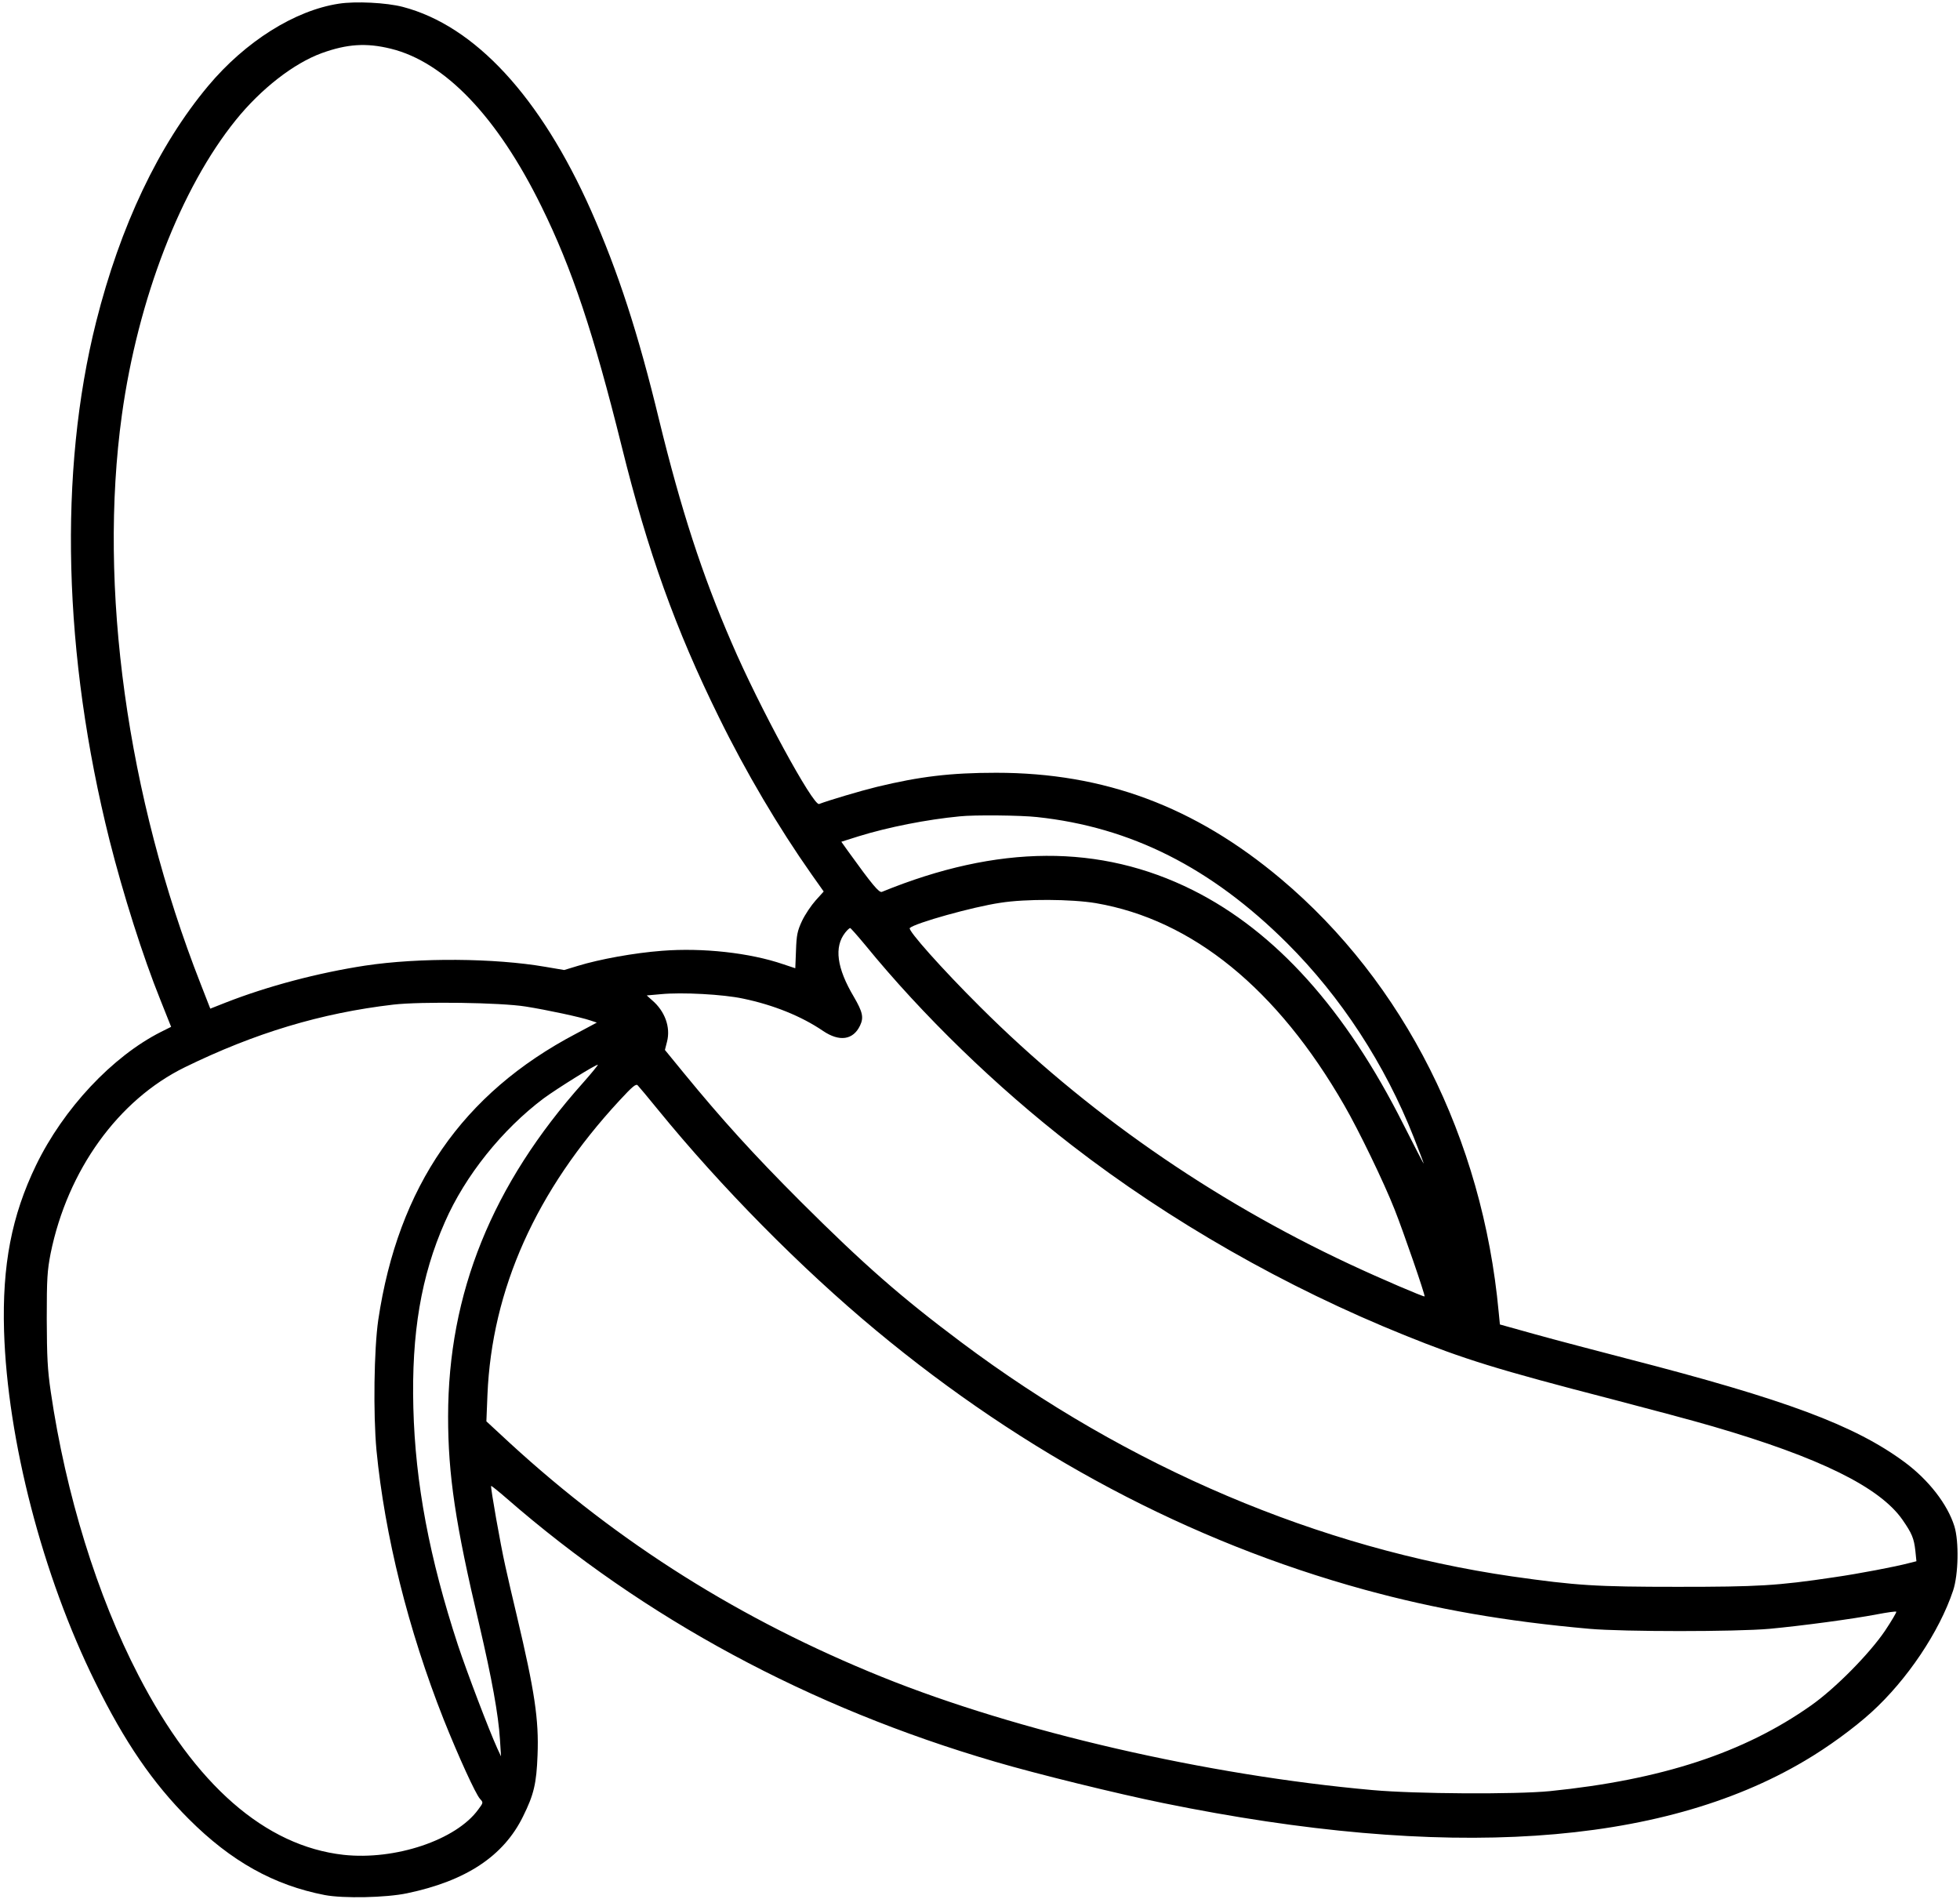
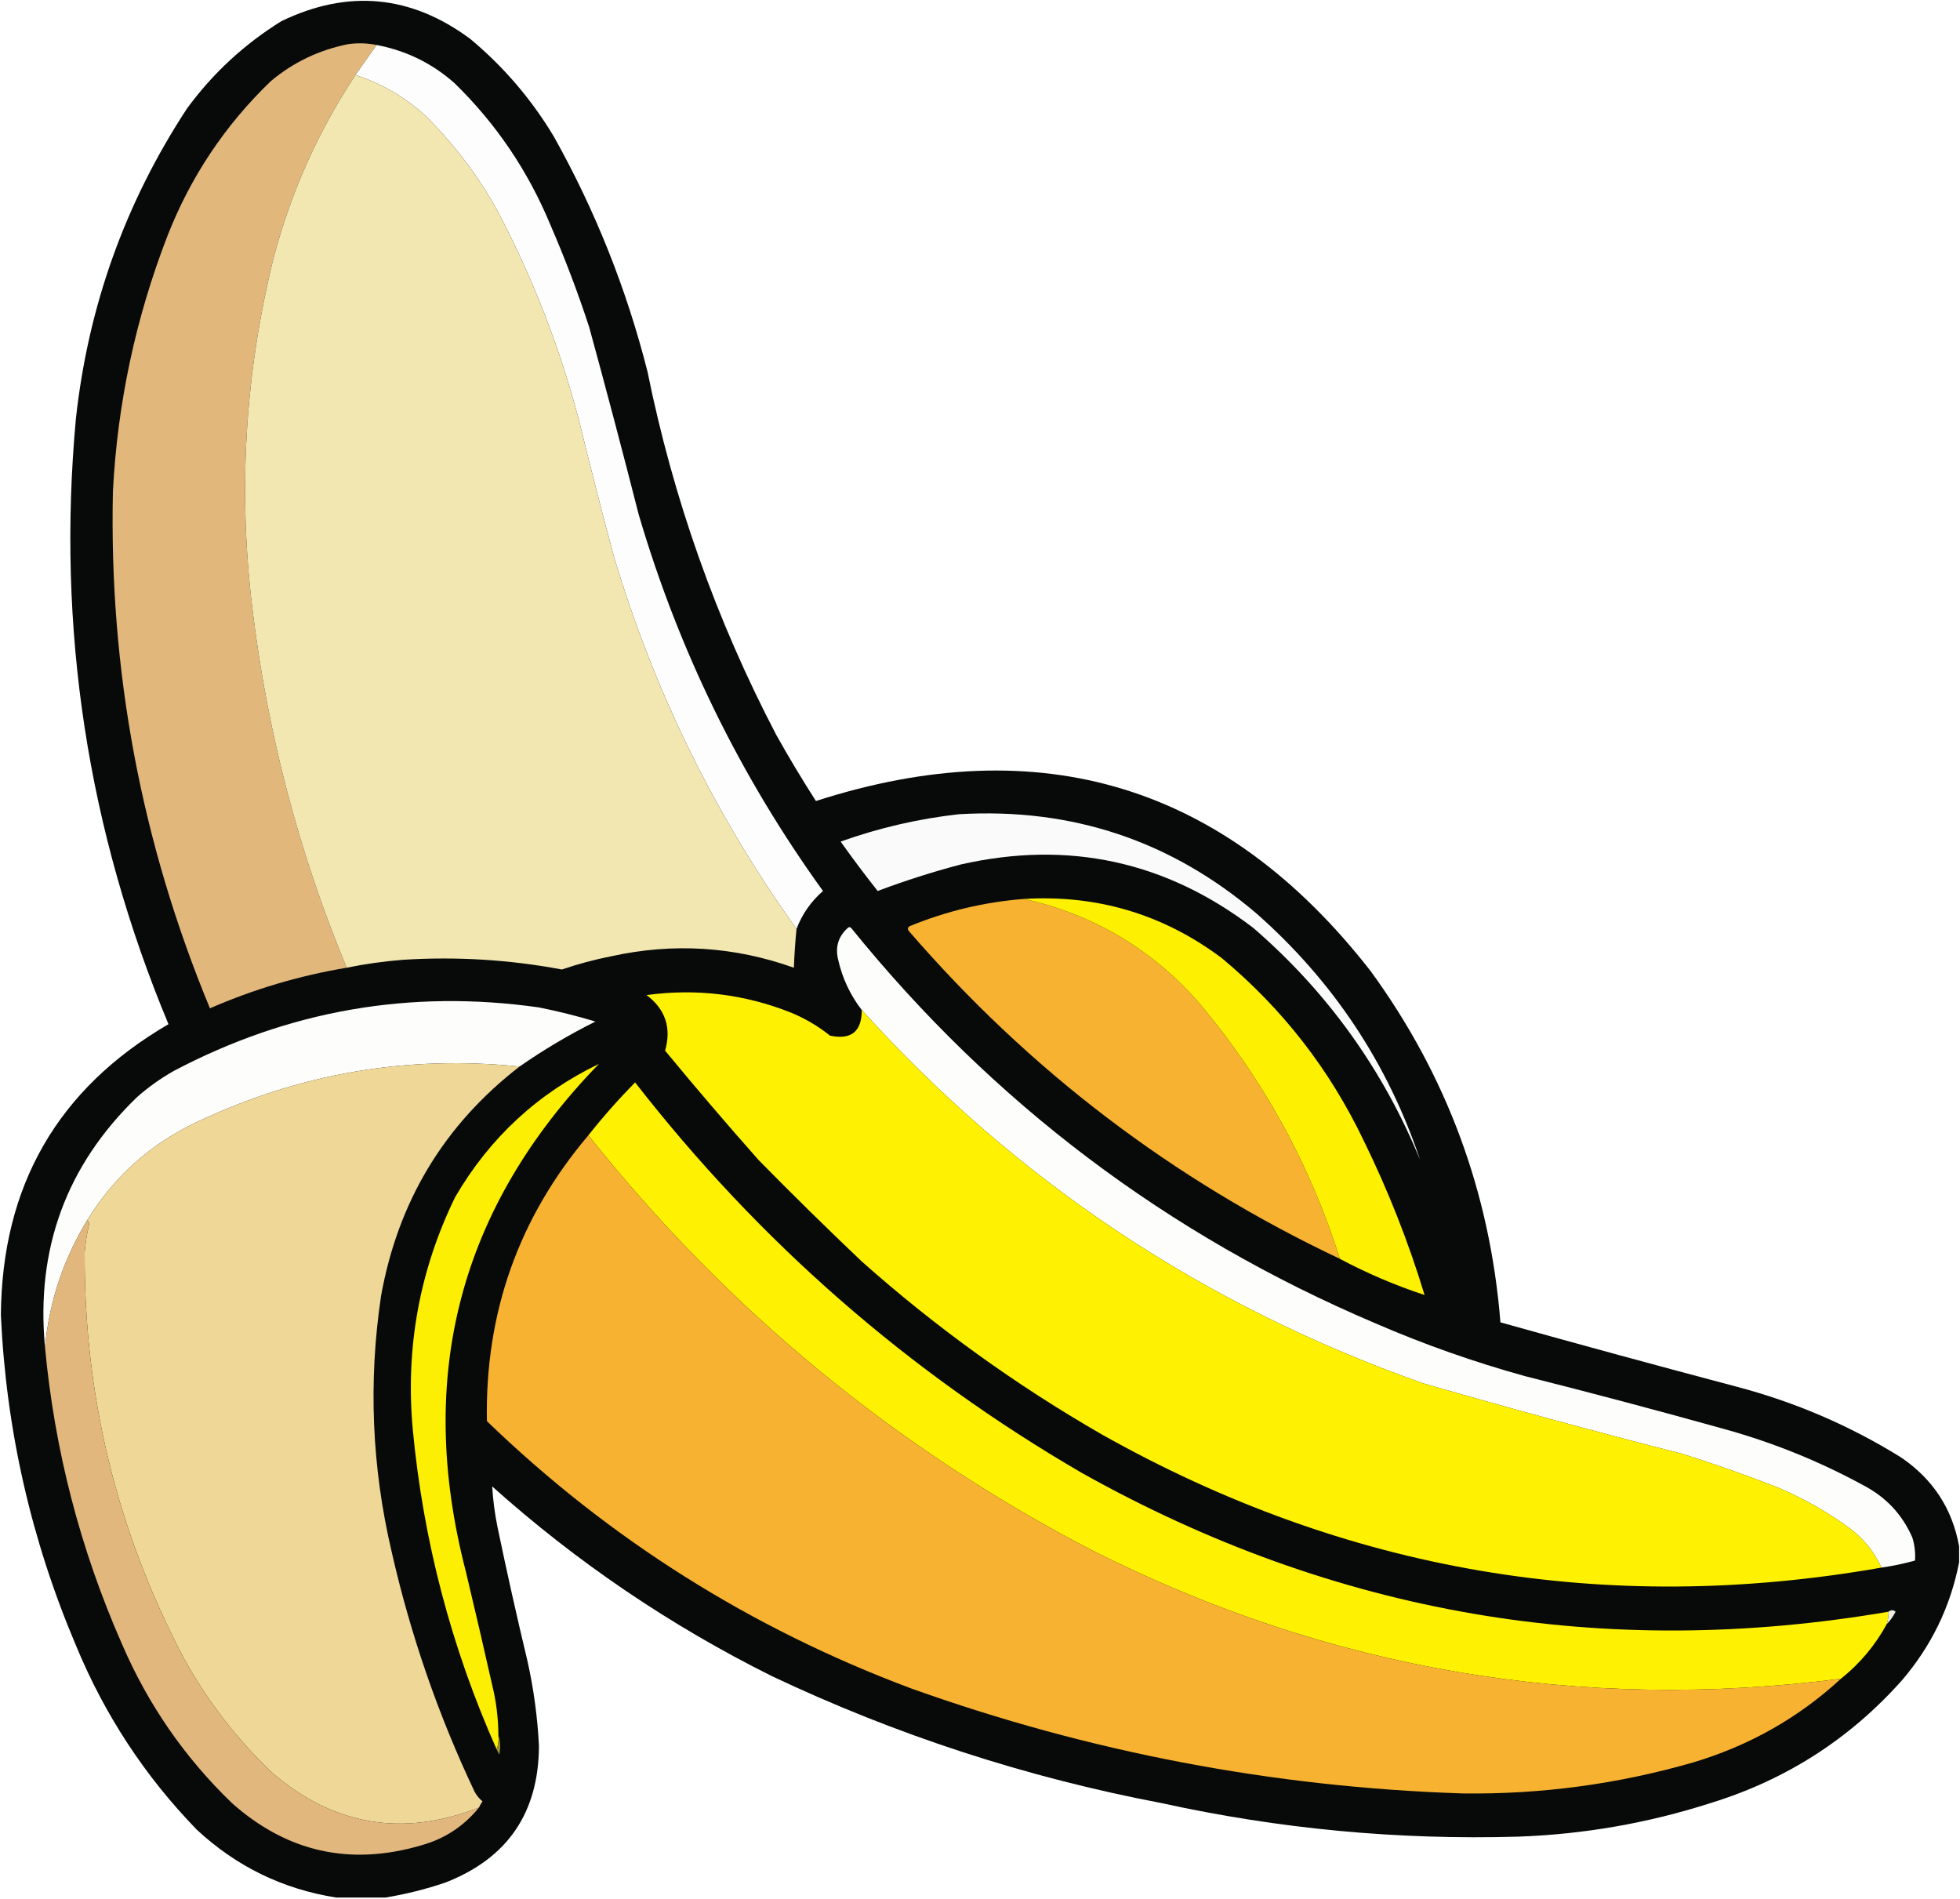
- <svg xmlns="http://www.w3.org/2000/svg" version="1.0" width="1111pt" height="1076pt" viewBox="0 0 1111 1076" preserveAspectRatio="xMidYMid meet">
-   <g transform="translate(0,1076) scale(0.1,-0.1)" fill="#000000" stroke="none">
-     <path d="M1920 10739 c-249 -38 -529 -214 -740 -466 -281 -336 -498 -793 -635 -1337 -214 -851 -187 -1889 76 -2939 77 -305 189 -659 288 -904 12 -29 30 -75 41 -103 l20 -50 -58 -29 c-275 -139 -552 -434 -708 -756 -138 -286 -192 -565 -181 -940 19 -616 218 -1386 517 -1990 166 -338 326 -571 530 -775 240 -240 482 -375 771 -431 106 -20 347 -15 466 10 335 70 548 211 658 436 61 123 76 186 82 347 8 201 -16 361 -117 788 -23 96 -53 225 -66 285 -27 120 -85 448 -80 453 2 1 41 -30 87 -70 784 -683 1715 -1185 2769 -1493 234 -69 694 -182 955 -235 1598 -326 2815 -246 3635 240 131 77 279 185 379 276 201 183 384 455 462 689 30 90 34 278 7 365 -39 124 -145 261 -281 362 -284 210 -673 355 -1577 588 -173 45 -406 106 -517 137 l-201 56 -7 71 c-91 983 -536 1867 -1235 2455 -488 410 -1001 601 -1613 601 -259 0 -433 -21 -677 -80 -94 -23 -272 -76 -327 -97 -33 -13 -341 553 -495 912 -169 389 -288 758 -412 1265 -118 489 -232 839 -385 1185 -287 646 -659 1049 -1068 1156 -92 24 -268 33 -363 18z m295 -255 c307 -75 605 -387 854 -894 174 -353 296 -720 455 -1360 148 -598 305 -1036 551 -1535 153 -312 339 -626 524 -889 l70 -99 -46 -51 c-25 -28 -60 -80 -77 -116 -26 -56 -31 -79 -34 -167 l-4 -101 -69 23 c-190 65 -457 94 -686 76 -159 -12 -355 -48 -476 -85 l-79 -24 -106 18 c-290 50 -716 53 -1022 7 -267 -41 -552 -116 -792 -210 l-86 -34 -55 141 c-417 1063 -581 2249 -446 3225 91 656 334 1285 646 1671 143 177 328 321 487 379 144 52 253 59 391 25z m3663 -4355 c533 -57 988 -287 1417 -714 306 -305 555 -686 719 -1102 31 -78 56 -145 56 -148 0 -3 -52 97 -115 222 -328 652 -723 1092 -1194 1328 -525 262 -1104 259 -1762 -10 -16 -6 -54 39 -193 232 l-37 52 98 31 c168 52 386 95 573 113 83 9 349 6 438 -4z m334 -488 c547 -94 1028 -485 1408 -1146 81 -140 224 -435 285 -590 49 -123 175 -488 170 -493 -4 -4 -250 101 -425 183 -785 367 -1501 866 -2096 1460 -215 214 -410 433 -397 445 29 28 357 120 513 143 144 23 404 21 542 -2z m-1307 -238 c324 -397 742 -803 1170 -1134 557 -431 1212 -805 1887 -1077 334 -135 523 -194 1173 -362 215 -56 473 -125 575 -155 604 -176 945 -344 1074 -529 54 -78 65 -105 73 -176 l6 -59 -44 -11 c-71 -19 -284 -60 -424 -80 -321 -48 -431 -54 -885 -54 -465 0 -573 7 -939 59 -1094 159 -2174 617 -3122 1327 -342 256 -552 440 -910 797 -271 271 -448 467 -662 728 l-108 132 12 47 c21 82 -12 173 -85 235 l-30 27 79 7 c120 12 356 -1 467 -25 173 -36 331 -100 453 -183 93 -63 171 -52 210 30 22 46 15 77 -35 163 -97 163 -113 283 -49 364 11 14 24 26 28 26 3 0 42 -44 86 -97z m-1925 -348 c120 -19 312 -60 367 -79 l36 -12 -118 -63 c-643 -338 -1008 -865 -1121 -1623 -24 -166 -29 -531 -10 -738 47 -482 179 -1015 381 -1526 84 -210 181 -423 206 -450 19 -21 19 -21 -10 -60 -125 -173 -471 -289 -764 -257 -444 50 -841 396 -1162 1017 -234 451 -412 1026 -497 1606 -19 129 -22 198 -23 415 0 231 3 272 22 371 96 471 383 870 761 1055 397 194 771 307 1182 355 158 18 607 12 750 -11z m325 -432 c-516 -578 -765 -1194 -765 -1892 0 -330 41 -608 177 -1181 71 -305 108 -507 117 -650 l6 -95 -21 45 c-49 108 -171 429 -223 585 -162 494 -242 918 -253 1346 -11 422 44 748 179 1053 115 263 325 524 559 700 79 58 301 196 308 191 1 -2 -36 -48 -84 -102z m425 -153 c358 -439 810 -897 1235 -1250 846 -703 1778 -1198 2769 -1470 405 -111 802 -180 1276 -222 193 -17 830 -17 1020 0 183 17 474 56 609 82 58 11 107 18 110 15 2 -3 -26 -51 -64 -108 -88 -130 -282 -327 -420 -424 -380 -268 -847 -421 -1480 -485 -194 -19 -762 -16 -1005 6 -941 84 -2012 331 -2780 641 -800 323 -1490 757 -2109 1325 l-134 124 6 150 c25 598 275 1157 748 1668 75 81 94 97 104 86 7 -7 59 -69 115 -138z" />
+ <svg xmlns="http://www.w3.org/2000/svg" version="1.1" width="1111px" height="1076px" style="shape-rendering:geometricPrecision; text-rendering:geometricPrecision; image-rendering:optimizeQuality; fill-rule:evenodd; clip-rule:evenodd">
+   <g>
+     <path style="opacity:0.994" fill="#060908" d="M 1110.5,876.5 C 1110.5,879.5 1110.5,882.5 1110.5,885.5C 1105.6,910.641 1094.76,932.974 1078,952.5C 1048.44,985.675 1012.28,1008.84 969.5,1022C 934.054,1033.35 897.721,1039.68 860.5,1041C 792.4,1042.95 725.067,1036.62 658.5,1022C 581.691,1007.4 508.024,983.396 437.5,950C 379.735,921.219 326.901,885.385 279,842.5C 279.447,850.192 280.447,857.859 282,865.5C 287.284,890.919 292.951,916.253 299,941.5C 302.521,957.317 304.688,973.317 305.5,989.5C 305.35,1027.46 287.683,1053.29 252.5,1067C 241.27,1070.81 229.937,1073.64 218.5,1075.5C 209.167,1075.5 199.833,1075.5 190.5,1075.5C 160.265,1070.72 133.932,1057.88 111.5,1037C 82.065,1006.67 59.231,971.833 43,932.5C 17.64,872.724 3.473,810.39 0.5,745.5C 1.025,672.066 32.692,617.066 95.5,580.5C 49.611,470.503 32.111,356.169 43,237.5C 49.96,173.606 70.96,114.94 106,61.5C 120.619,41.548 138.452,25.048 159.5,12C 197.236,-6.205 232.903,-2.872 266.5,22C 285.491,37.826 301.324,56.326 314,77.5C 337.469,119.45 355.136,163.784 367,210.5C 381.612,282.673 405.945,351.339 440,416.5C 447.123,429.249 454.623,441.749 462.5,454C 590.14,412.937 694.973,445.104 777,550.5C 820.122,609.674 844.622,676.007 850.5,749.5C 895.073,761.977 939.74,774.144 984.5,786C 1017.59,794.716 1048.59,808.05 1077.5,826C 1095.66,838.293 1106.66,855.127 1110.5,876.5 Z" />
+   </g>
+   <g>
+     <path style="opacity:1" fill="#e2b77c" d="M 213.5,25.5 C 209.525,31.149 205.525,36.815 201.5,42.5C 180.333,74.45 164.833,109.117 155,146.5C 138.893,211.704 134.893,277.704 143,344.5C 151.461,415.012 169.294,483.012 196.5,548.5C 169.704,552.99 143.871,560.656 119,571.5C 80.106,477.699 61.773,380.032 64,278.5C 66.592,228.472 76.925,180.139 95,133.5C 108.141,100.043 127.641,70.876 153.5,46C 166.326,35.255 180.992,28.255 197.5,25C 202.885,24.267 208.218,24.433 213.5,25.5 Z" />
+   </g>
+   <g>
+     <path style="opacity:1" fill="#fdfdfd" d="M 213.5,25.5 C 230.167,28.667 244.834,35.834 257.5,47C 281.145,70.004 299.312,96.838 312,127.5C 320.246,146.479 327.579,165.813 334,185.5C 343.642,220.733 352.975,256.067 362,291.5C 384.754,368.838 419.588,440.004 466.5,505C 459.659,510.987 454.659,518.154 451.5,526.5C 405.358,462.211 370.858,391.878 348,315.5C 341.02,289.581 334.353,263.581 328,237.5C 317.128,196.423 301.794,157.09 282,119.5C 270.852,99.344 257.019,81.177 240.5,65C 229.098,54.772 216.098,47.272 201.5,42.5C 205.525,36.815 209.525,31.149 213.5,25.5 Z" />
+   </g>
+   <g>
+     <path style="opacity:1" fill="#f2e6b1" d="M 201.5,42.5 C 216.098,47.272 229.098,54.772 240.5,65C 257.019,81.177 270.852,99.344 282,119.5C 301.794,157.09 317.128,196.423 328,237.5C 334.353,263.581 341.02,289.581 348,315.5C 370.858,391.878 405.358,462.211 451.5,526.5C 450.773,533.8 450.273,541.133 450,548.5C 416.196,536.44 381.696,534.273 346.5,542C 336.992,543.877 327.658,546.377 318.5,549.5C 288.758,543.921 258.758,542.088 228.5,544C 217.695,544.85 207.028,546.35 196.5,548.5C 169.294,483.012 151.461,415.012 143,344.5C 134.893,277.704 138.893,211.704 155,146.5C 164.833,109.117 180.333,74.45 201.5,42.5 Z" />
+   </g>
+   <g>
+     <path style="opacity:1" fill="#fafafa" d="M 543.5,461.5 C 607.654,457.718 663.988,476.551 712.5,518C 755.791,556.282 786.624,602.782 805,657.5C 783.895,606.082 752.395,562.249 710.5,526C 660.948,488.117 605.614,476.117 544.5,490C 528.471,494.233 512.804,499.233 497.5,505C 490.257,495.846 483.257,486.512 476.5,477C 498.335,469.211 520.668,464.045 543.5,461.5 Z" />
+   </g>
+   <g>
+     <path style="opacity:1" fill="#f7b232" d="M 580.5,509.5 C 618.984,518.128 651.484,537.128 678,566.5C 714.974,609.756 742.141,658.756 759.5,713.5C 664.98,668.801 583.48,606.801 515,527.5C 514.383,526.551 514.549,525.718 515.5,525C 536.366,516.412 558.032,511.246 580.5,509.5 Z" />
+   </g>
+   <g>
+     <path style="opacity:1" fill="#fdf001" d="M 580.5,509.5 C 622.017,507.041 659.35,518.208 692.5,543C 726.901,571.645 753.734,606.145 773,646.5C 786.862,674.756 798.362,703.922 807.5,734C 790.943,728.557 774.943,721.723 759.5,713.5C 742.141,658.756 714.974,609.756 678,566.5C 651.484,537.128 618.984,518.128 580.5,509.5 Z" />
+   </g>
+   <g>
+     <path style="opacity:1" fill="#fdfdfc" d="M 1066.5,888.5 C 1062.6,880.078 1056.93,872.911 1049.5,867C 1036.49,857.335 1022.49,849.335 1007.5,843C 989.726,836.075 971.726,829.742 953.5,824C 904.307,811.451 855.307,798.118 806.5,784C 682.364,740.145 576.364,669.645 488.5,572.5C 481.865,563.894 477.365,554.227 475,543.5C 473.428,536.551 475.261,530.718 480.5,526C 481.167,525.333 481.833,525.333 482.5,526C 562.811,625.293 661.811,699.96 779.5,750C 807.115,761.971 835.448,771.971 864.5,780C 902.297,789.532 939.963,799.532 977.5,810C 1005.13,817.655 1031.46,828.321 1056.5,842C 1069.14,848.637 1078.31,858.47 1084,871.5C 1085.29,875.73 1085.79,880.064 1085.5,884.5C 1079.26,886.247 1072.92,887.58 1066.5,888.5 Z" />
+   </g>
+   <g>
+     <path style="opacity:1" fill="#fef101" d="M 488.5,572.5 C 576.364,669.645 682.364,740.145 806.5,784C 855.307,798.118 904.307,811.451 953.5,824C 971.726,829.742 989.726,836.075 1007.5,843C 1022.49,849.335 1036.49,857.335 1049.5,867C 1056.93,872.911 1062.6,880.078 1066.5,888.5C 910.165,915.944 762.832,890.778 624.5,813C 575.816,784.983 530.483,752.316 488.5,715C 468.695,696.195 449.195,677.029 430,657.5C 411.959,637.128 394.292,616.461 377,595.5C 380.69,582.569 377.19,572.069 366.5,564C 394.712,560.14 422.045,563.474 448.5,574C 456.493,577.325 463.826,581.659 470.5,587C 482.473,589.519 488.473,584.686 488.5,572.5 Z" />
+   </g>
+   <g>
+     <path style="opacity:1" fill="#fdfdfc" d="M 294.5,604.5 C 230.538,597.952 169.538,608.452 111.5,636C 85.316,648.351 64.65,666.851 49.5,691.5C 35.951,713.714 27.951,737.714 25.5,763.5C 20.297,707.793 37.63,660.627 77.5,622C 83.972,616.264 90.972,611.264 98.5,607C 163.606,572.649 232.606,560.649 305.5,571C 316.292,573.159 326.959,575.825 337.5,579C 322.479,586.504 308.145,595.004 294.5,604.5 Z" />
+   </g>
+   <g>
+     <path style="opacity:1" fill="#eed797" d="M 294.5,604.5 C 251.796,637.528 225.63,680.862 216,734.5C 208.739,783.19 210.739,831.523 222,879.5C 232.698,926.596 248.365,971.929 269,1015.5C 270.141,1017.61 271.641,1019.44 273.5,1021C 272.695,1022.11 272.028,1023.28 271.5,1024.5C 228.511,1041.34 189.511,1034.84 154.5,1005C 134.222,985.734 117.389,963.901 104,939.5C 66.163,867.485 47.496,790.819 48,709.5C 48.466,704.274 49.299,699.107 50.5,694C 50.472,692.93 50.139,692.097 49.5,691.5C 64.65,666.851 85.316,648.351 111.5,636C 169.538,608.452 230.538,597.952 294.5,604.5 Z" />
+   </g>
+   <g>
+     <path style="opacity:1" fill="#fcef04" d="M 282.5,983.5 C 282.806,986.385 282.473,989.052 281.5,991.5C 255.817,933.767 239.983,873.433 234,810.5C 229.718,764.187 237.718,720.187 258,678.5C 277.566,644.927 304.733,619.76 339.5,603C 260.56,684.238 235.394,780.071 264,890.5C 269.489,913.455 274.822,936.455 280,959.5C 281.632,967.422 282.465,975.422 282.5,983.5 Z" />
+   </g>
+   <g>
+     <path style="opacity:1" fill="#fef101" d="M 1070.5,913.5 C 1070.55,915.903 1070.22,918.236 1069.5,920.5C 1062.97,932.507 1054.31,942.841 1043.5,951.5C 894.745,970.512 753.411,946.346 619.5,879C 507.554,820.907 412.221,742.407 333.5,643.5C 341.753,633.074 350.587,623.074 360,613.5C 430.428,703.96 514.928,777.793 613.5,835C 756.525,915.002 908.858,941.169 1070.5,913.5 Z" />
+   </g>
+   <g>
+     <path style="opacity:1" fill="#f7b232" d="M 333.5,643.5 C 412.221,742.407 507.554,820.907 619.5,879C 753.411,946.346 894.745,970.512 1043.5,951.5C 1019.38,973.702 991.377,989.535 959.5,999C 916.889,1011.26 873.389,1017.1 829,1016.5C 721.641,1012.96 617.475,993.127 516.5,957C 425.583,922.988 345.416,872.488 276,805.5C 274.854,744.094 294.021,690.094 333.5,643.5 Z" />
+   </g>
+   <g>
+     <path style="opacity:1" fill="#e2b77d" d="M 49.5,691.5 C 50.139,692.097 50.472,692.93 50.5,694C 49.299,699.107 48.466,704.274 48,709.5C 47.496,790.819 66.163,867.485 104,939.5C 117.389,963.901 134.222,985.734 154.5,1005C 189.511,1034.84 228.511,1041.34 271.5,1024.5C 262.856,1035.16 251.856,1042.33 238.5,1046C 198.352,1057.71 162.685,1049.71 131.5,1022C 104.622,996.1 83.788,965.933 69,931.5C 45.427,877.877 30.927,821.877 25.5,763.5C 27.951,737.714 35.951,713.714 49.5,691.5 Z" />
+   </g>
+   <g>
+     <path style="opacity:1" fill="#edece6" d="M 1069.5,920.5 C 1070.22,918.236 1070.55,915.903 1070.5,913.5C 1071.86,912.374 1073.19,912.374 1074.5,913.5C 1073.16,916.154 1071.5,918.487 1069.5,920.5 Z" />
+   </g>
+   <g>
+     <path style="opacity:1" fill="#9f932e" d="M 282.5,983.5 C 283.643,986.976 283.81,990.642 283,994.5C 282.487,993.473 281.987,992.473 281.5,991.5C 282.473,989.052 282.806,986.385 282.5,983.5 Z" />
  </g>
</svg>
